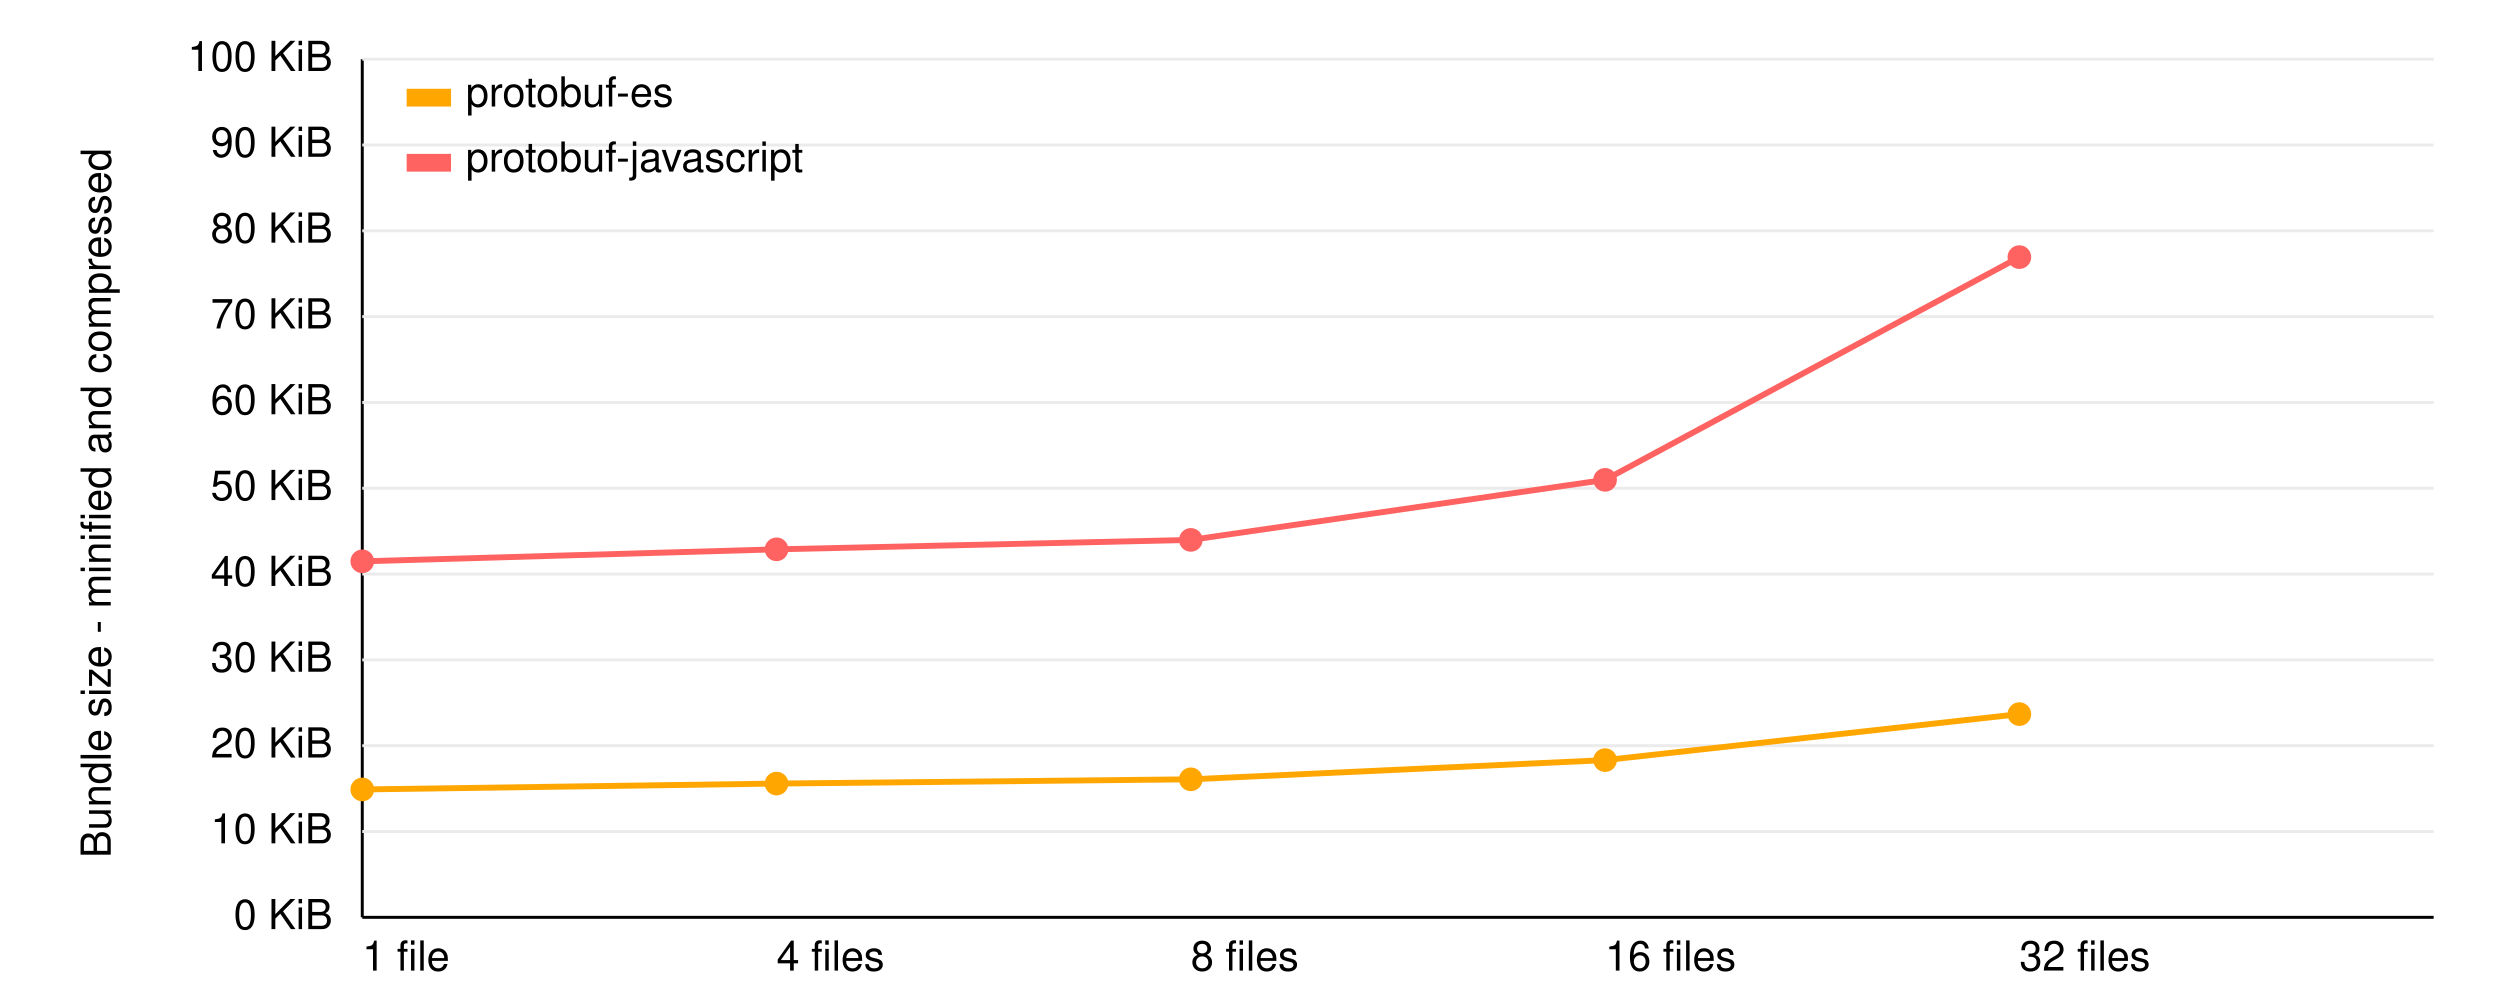
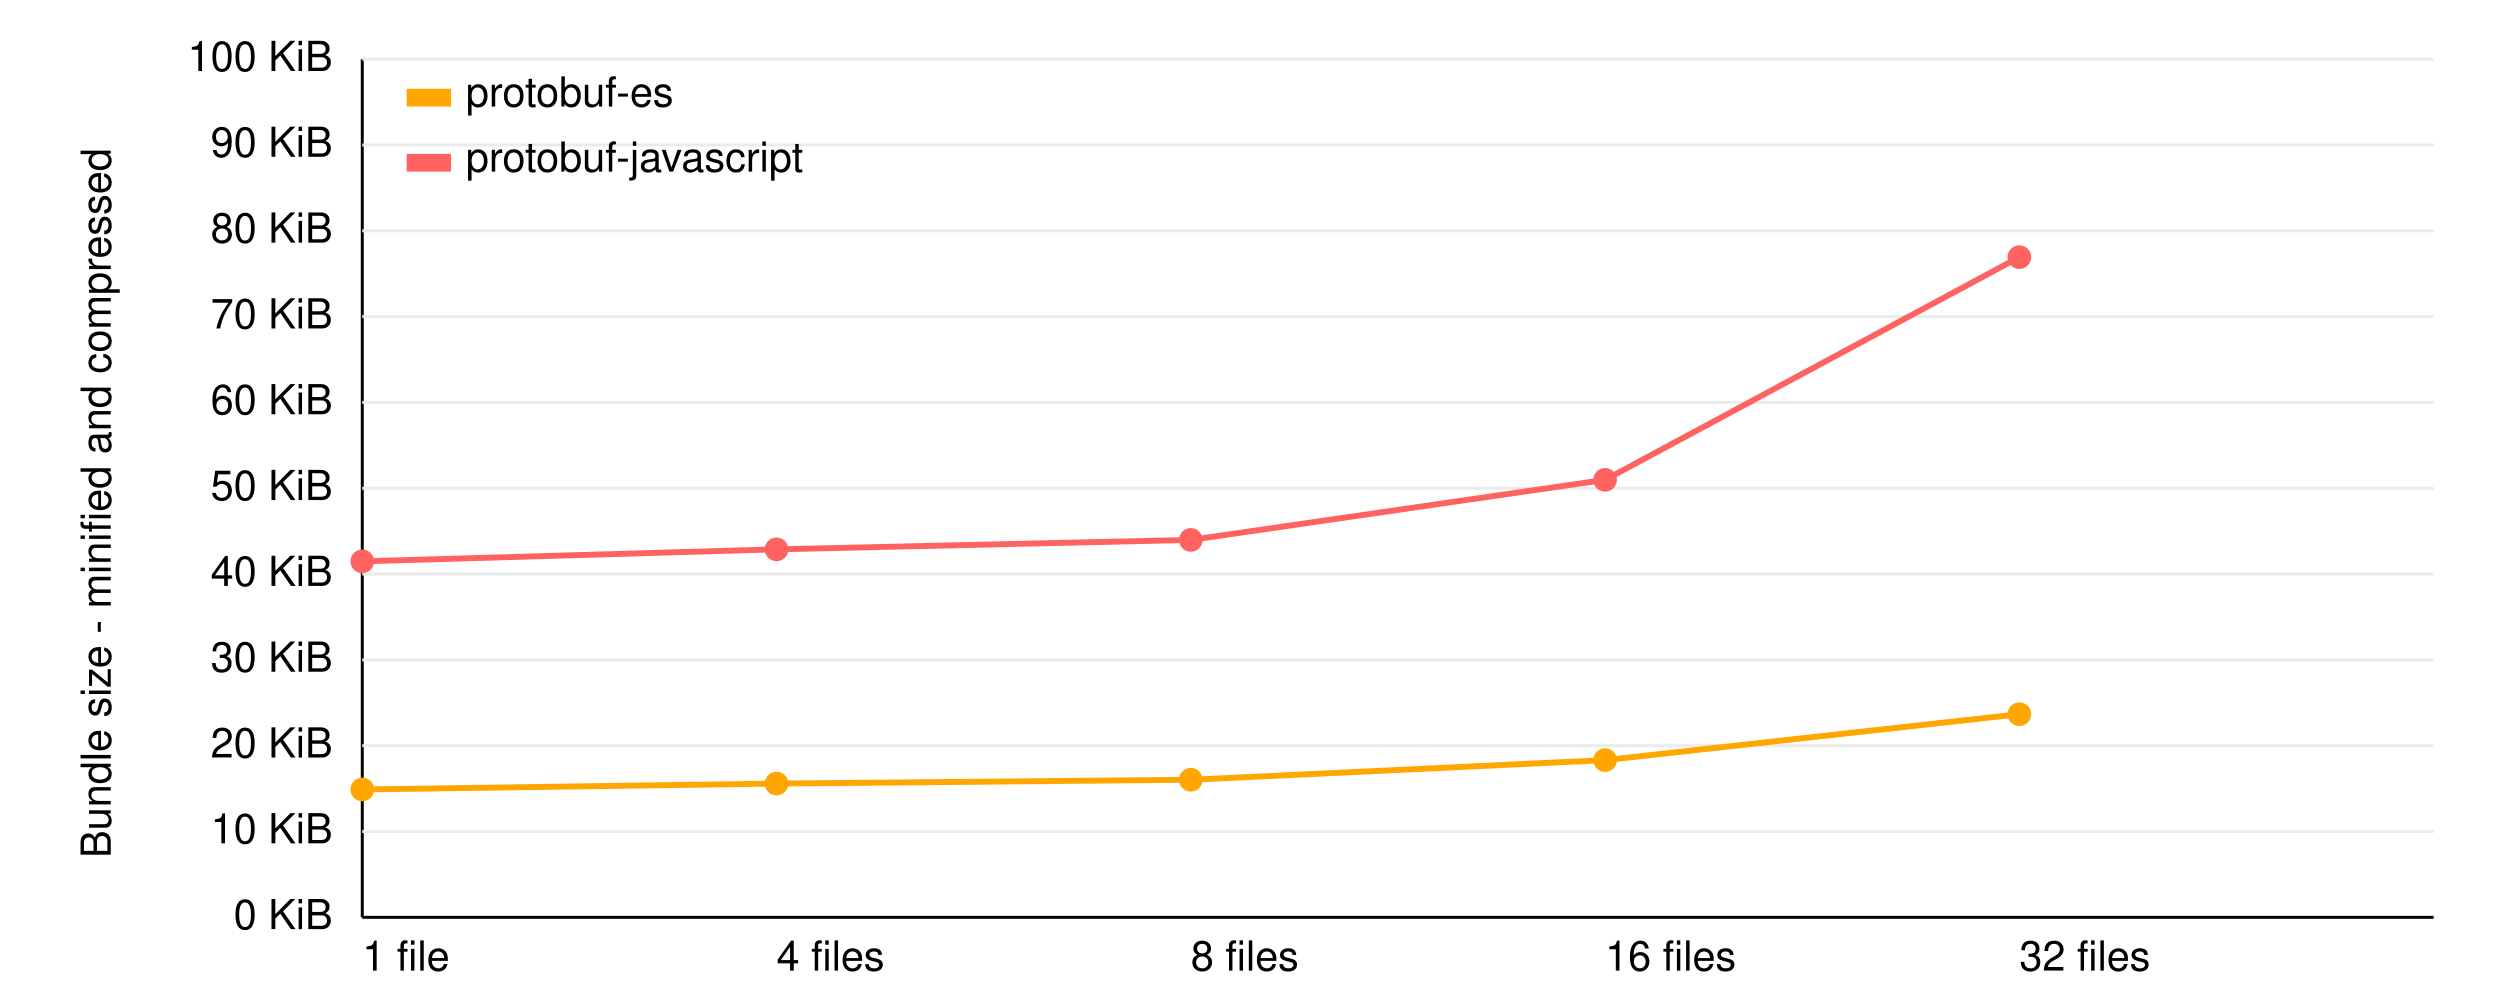
<svg xmlns="http://www.w3.org/2000/svg" version="1.1" width="820px" height="330px" viewBox="0 0 820 340" class="chart">
  <style>
      
      text {
        font: 14px Verdana, Helvetica, Arial, sans-serif;
      }
      
    </style>
  <g transform="translate(110,310)">
    <line y1="0" x2="700" stroke="black" />
    <text x="0" y="18" text-anchor="start">1 file</text>
    <text x="140" y="18" text-anchor="start">4 files</text>
    <text x="280" y="18" text-anchor="start">8 files</text>
    <text x="420" y="18" text-anchor="start">16 files</text>
    <text x="560" y="18" text-anchor="start">32 files</text>
  </g>
  <g transform="translate(110, 20)">
    <line x1="0" x2="0" y1="0" y2="290" stroke="black" />
    <g transform="rotate(-90), translate(-150,-85)">
      <text text-anchor="middle">Bundle size - minified and compressed</text>
    </g>
    <text x="-10" y="4" text-anchor="end">100 KiB</text>
    <line x1="0" x2="700" y1="0" y2="0" stroke="#ebebeb" />
    <text x="-10" y="33" text-anchor="end">90 KiB</text>
    <line x1="0" x2="700" y1="29" y2="29" stroke="#ebebeb" />
    <text x="-10" y="62" text-anchor="end">80 KiB</text>
    <line x1="0" x2="700" y1="58" y2="58" stroke="#ebebeb" />
    <text x="-10" y="91" text-anchor="end">70 KiB</text>
    <line x1="0" x2="700" y1="87" y2="87" stroke="#ebebeb" />
    <text x="-10" y="120" text-anchor="end">60 KiB</text>
    <line x1="0" x2="700" y1="116" y2="116" stroke="#ebebeb" />
    <text x="-10" y="149" text-anchor="end">50 KiB</text>
    <line x1="0" x2="700" y1="145" y2="145" stroke="#ebebeb" />
    <text x="-10" y="178" text-anchor="end">40 KiB</text>
    <line x1="0" x2="700" y1="174" y2="174" stroke="#ebebeb" />
    <text x="-10" y="207" text-anchor="end">30 KiB</text>
    <line x1="0" x2="700" y1="203" y2="203" stroke="#ebebeb" />
    <text x="-10" y="236" text-anchor="end">20 KiB</text>
    <line x1="0" x2="700" y1="232" y2="232" stroke="#ebebeb" />
    <text x="-10" y="265" text-anchor="end">10 KiB</text>
    <line x1="0" x2="700" y1="261" y2="261" stroke="#ebebeb" />
    <text x="-10" y="294" text-anchor="end">0 KiB</text>
  </g>
  <g transform="translate(110, 20)">
-     <polyline fill="none" stroke="#ffa600" stroke-width="2" points="0,246.786 140,244.798 280,243.362 420,236.868 560,221.326">
+     <polyline fill="none" stroke="#ffa600" stroke-width="2" points="0,246.786 140,244.798 280,243.509 420,236.868 560,221.354">
    </polyline>
    <circle cx="0" cy="246.786" r="4" fill="#ffa600" />
    <circle cx="140" cy="244.798" r="4" fill="#ffa600" />
-     <circle cx="280" cy="243.362" r="4" fill="#ffa600" />
+     <circle cx="280" cy="243.509" r="4" fill="#ffa600" />
    <circle cx="420" cy="236.868" r="4" fill="#ffa600" />
-     <circle cx="560" cy="221.326" r="4" fill="#ffa600" />
+     <circle cx="560" cy="221.354" r="4" fill="#ffa600" />
  </g>
  <g transform="translate(110, 20)">
    <polyline fill="none" stroke="#ff6361" stroke-width="2" points="0,169.692 140,165.64 280,162.451 420,142.157 560,66.893">
    </polyline>
    <circle cx="0" cy="169.692" r="4" fill="#ff6361" />
    <circle cx="140" cy="165.64" r="4" fill="#ff6361" />
    <circle cx="280" cy="162.451" r="4" fill="#ff6361" />
    <circle cx="420" cy="142.157" r="4" fill="#ff6361" />
    <circle cx="560" cy="66.893" r="4" fill="#ff6361" />
  </g>
  <g transform="translate(125, 30)">
    <g transform="translate(0, 0)">
      <rect width="15" height="6" fill="#ffa600" />
      <text x="20" y="6">protobuf-es</text>
    </g>
    <g transform="translate(0, 22)">
      <rect width="15" height="6" fill="#ff6361" />
      <text x="20" y="6">protobuf-javascript</text>
    </g>
  </g>
</svg>
